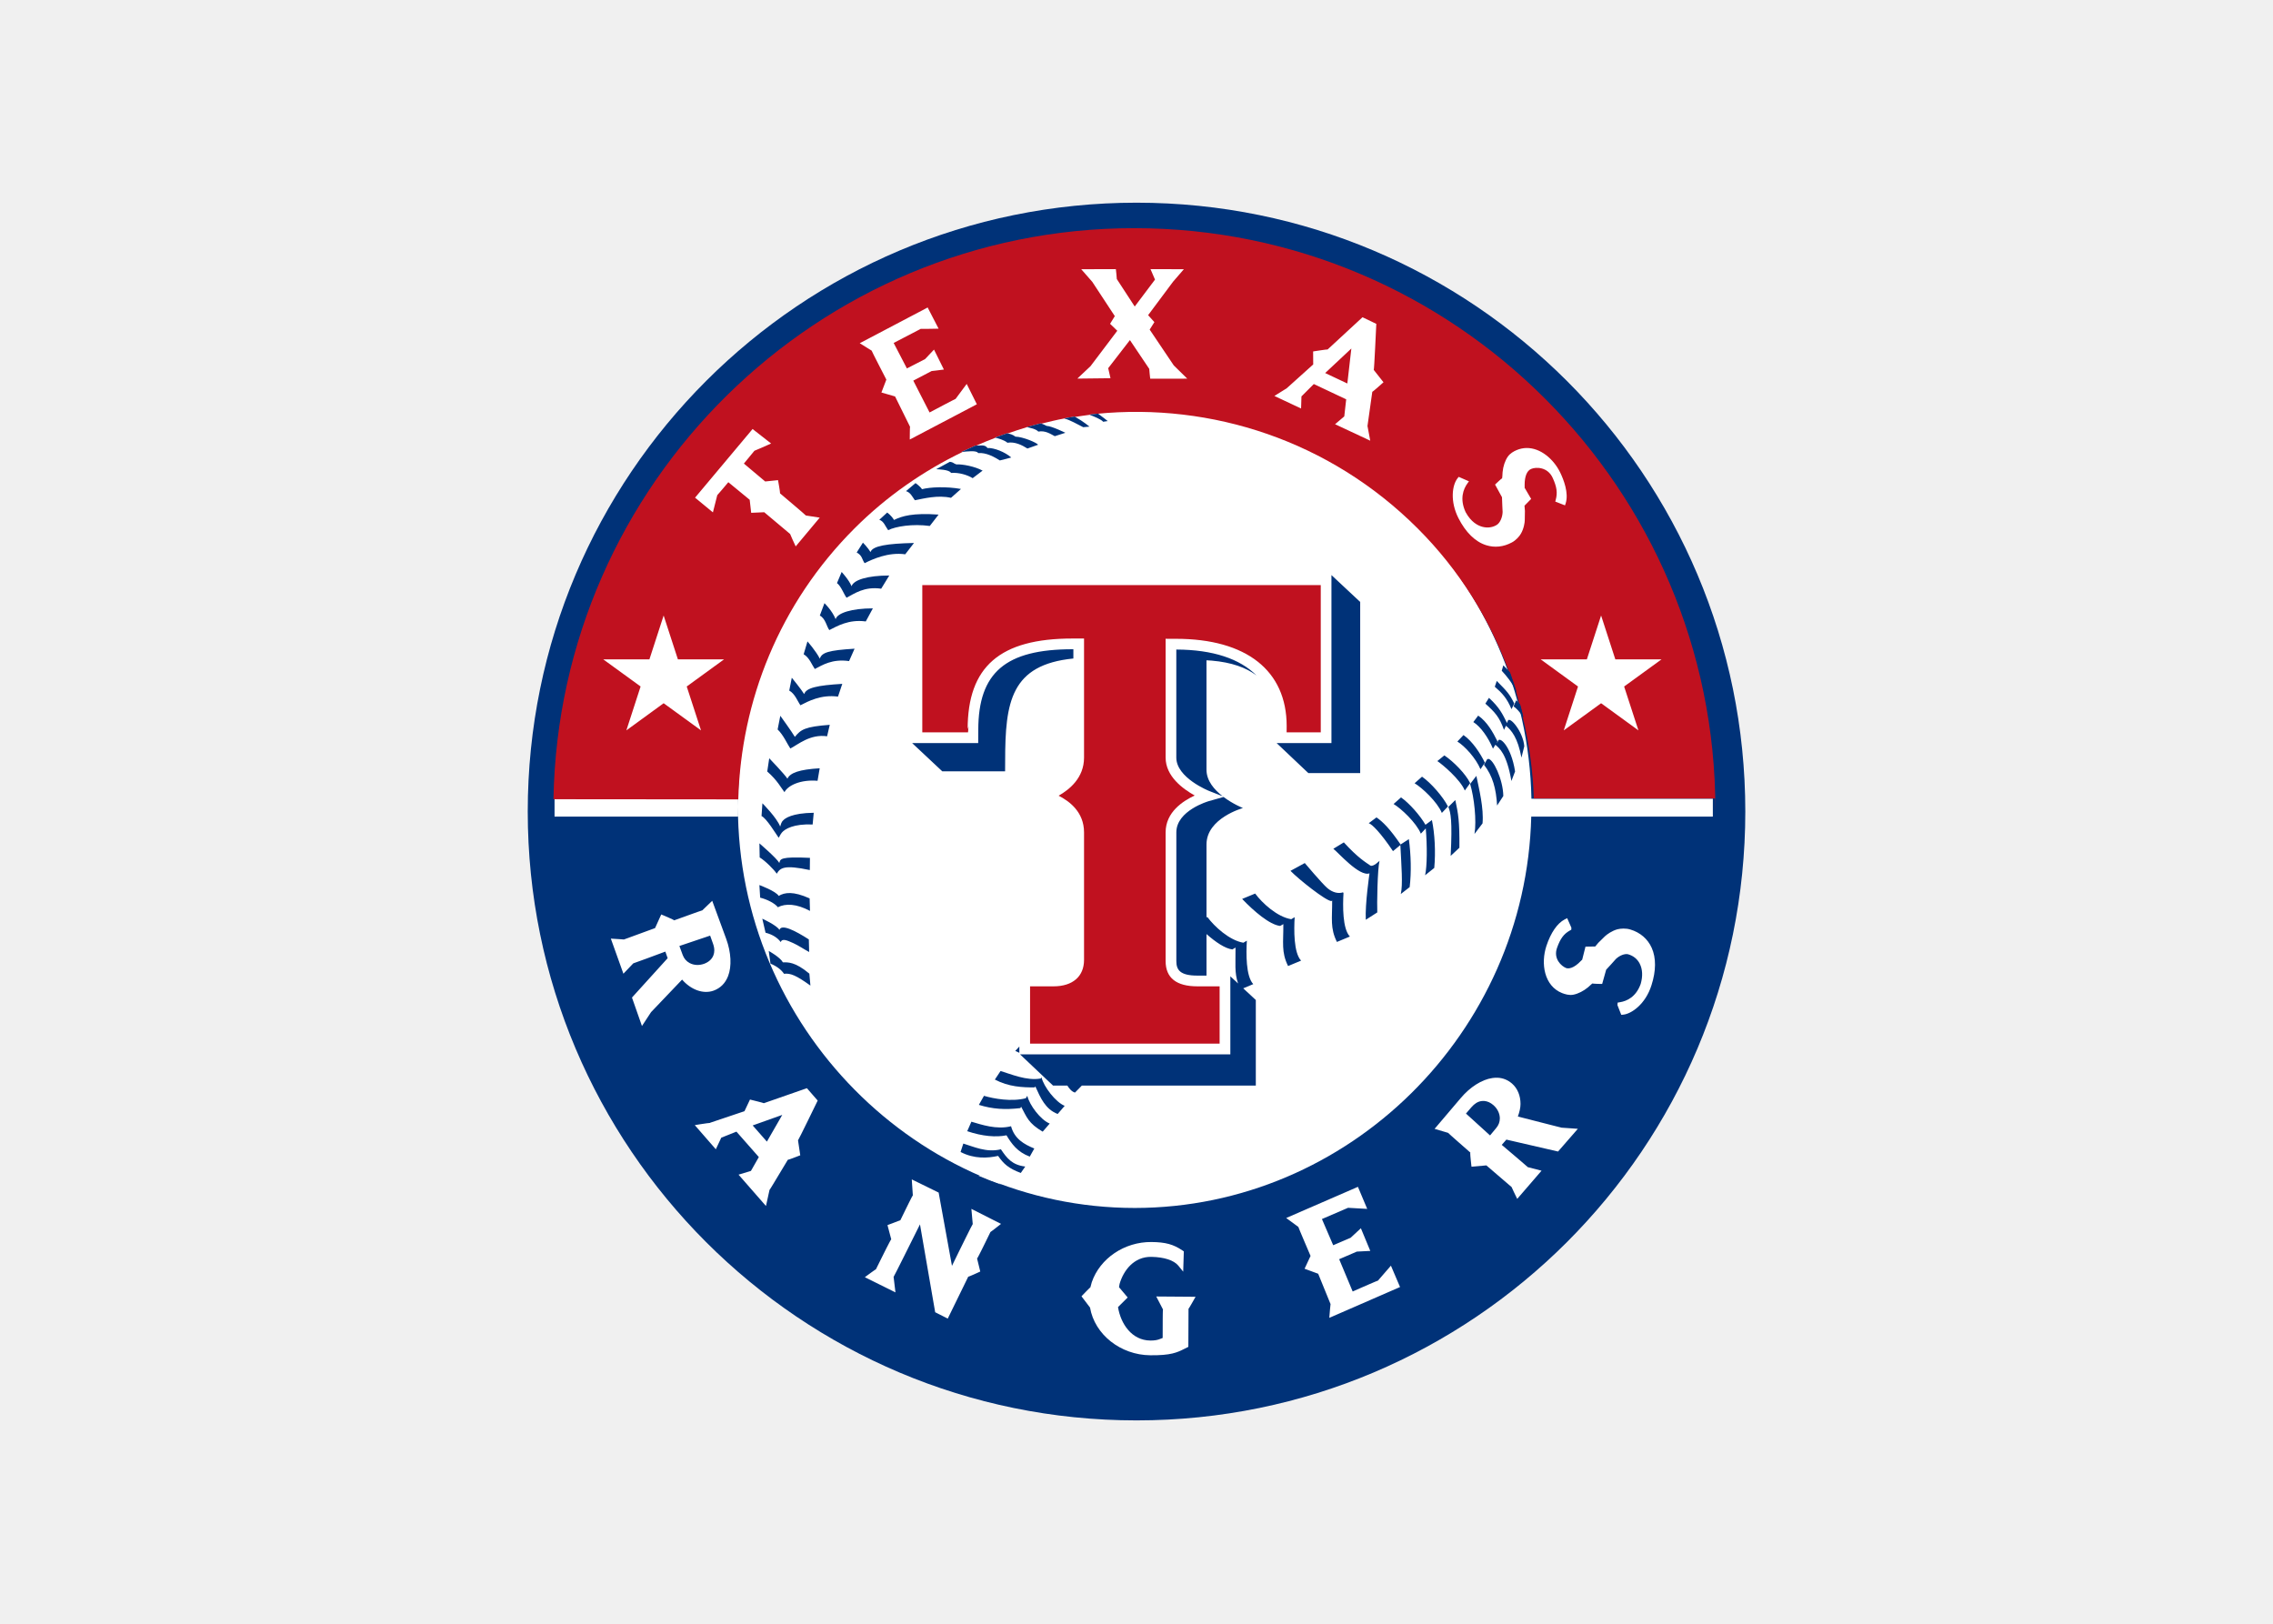
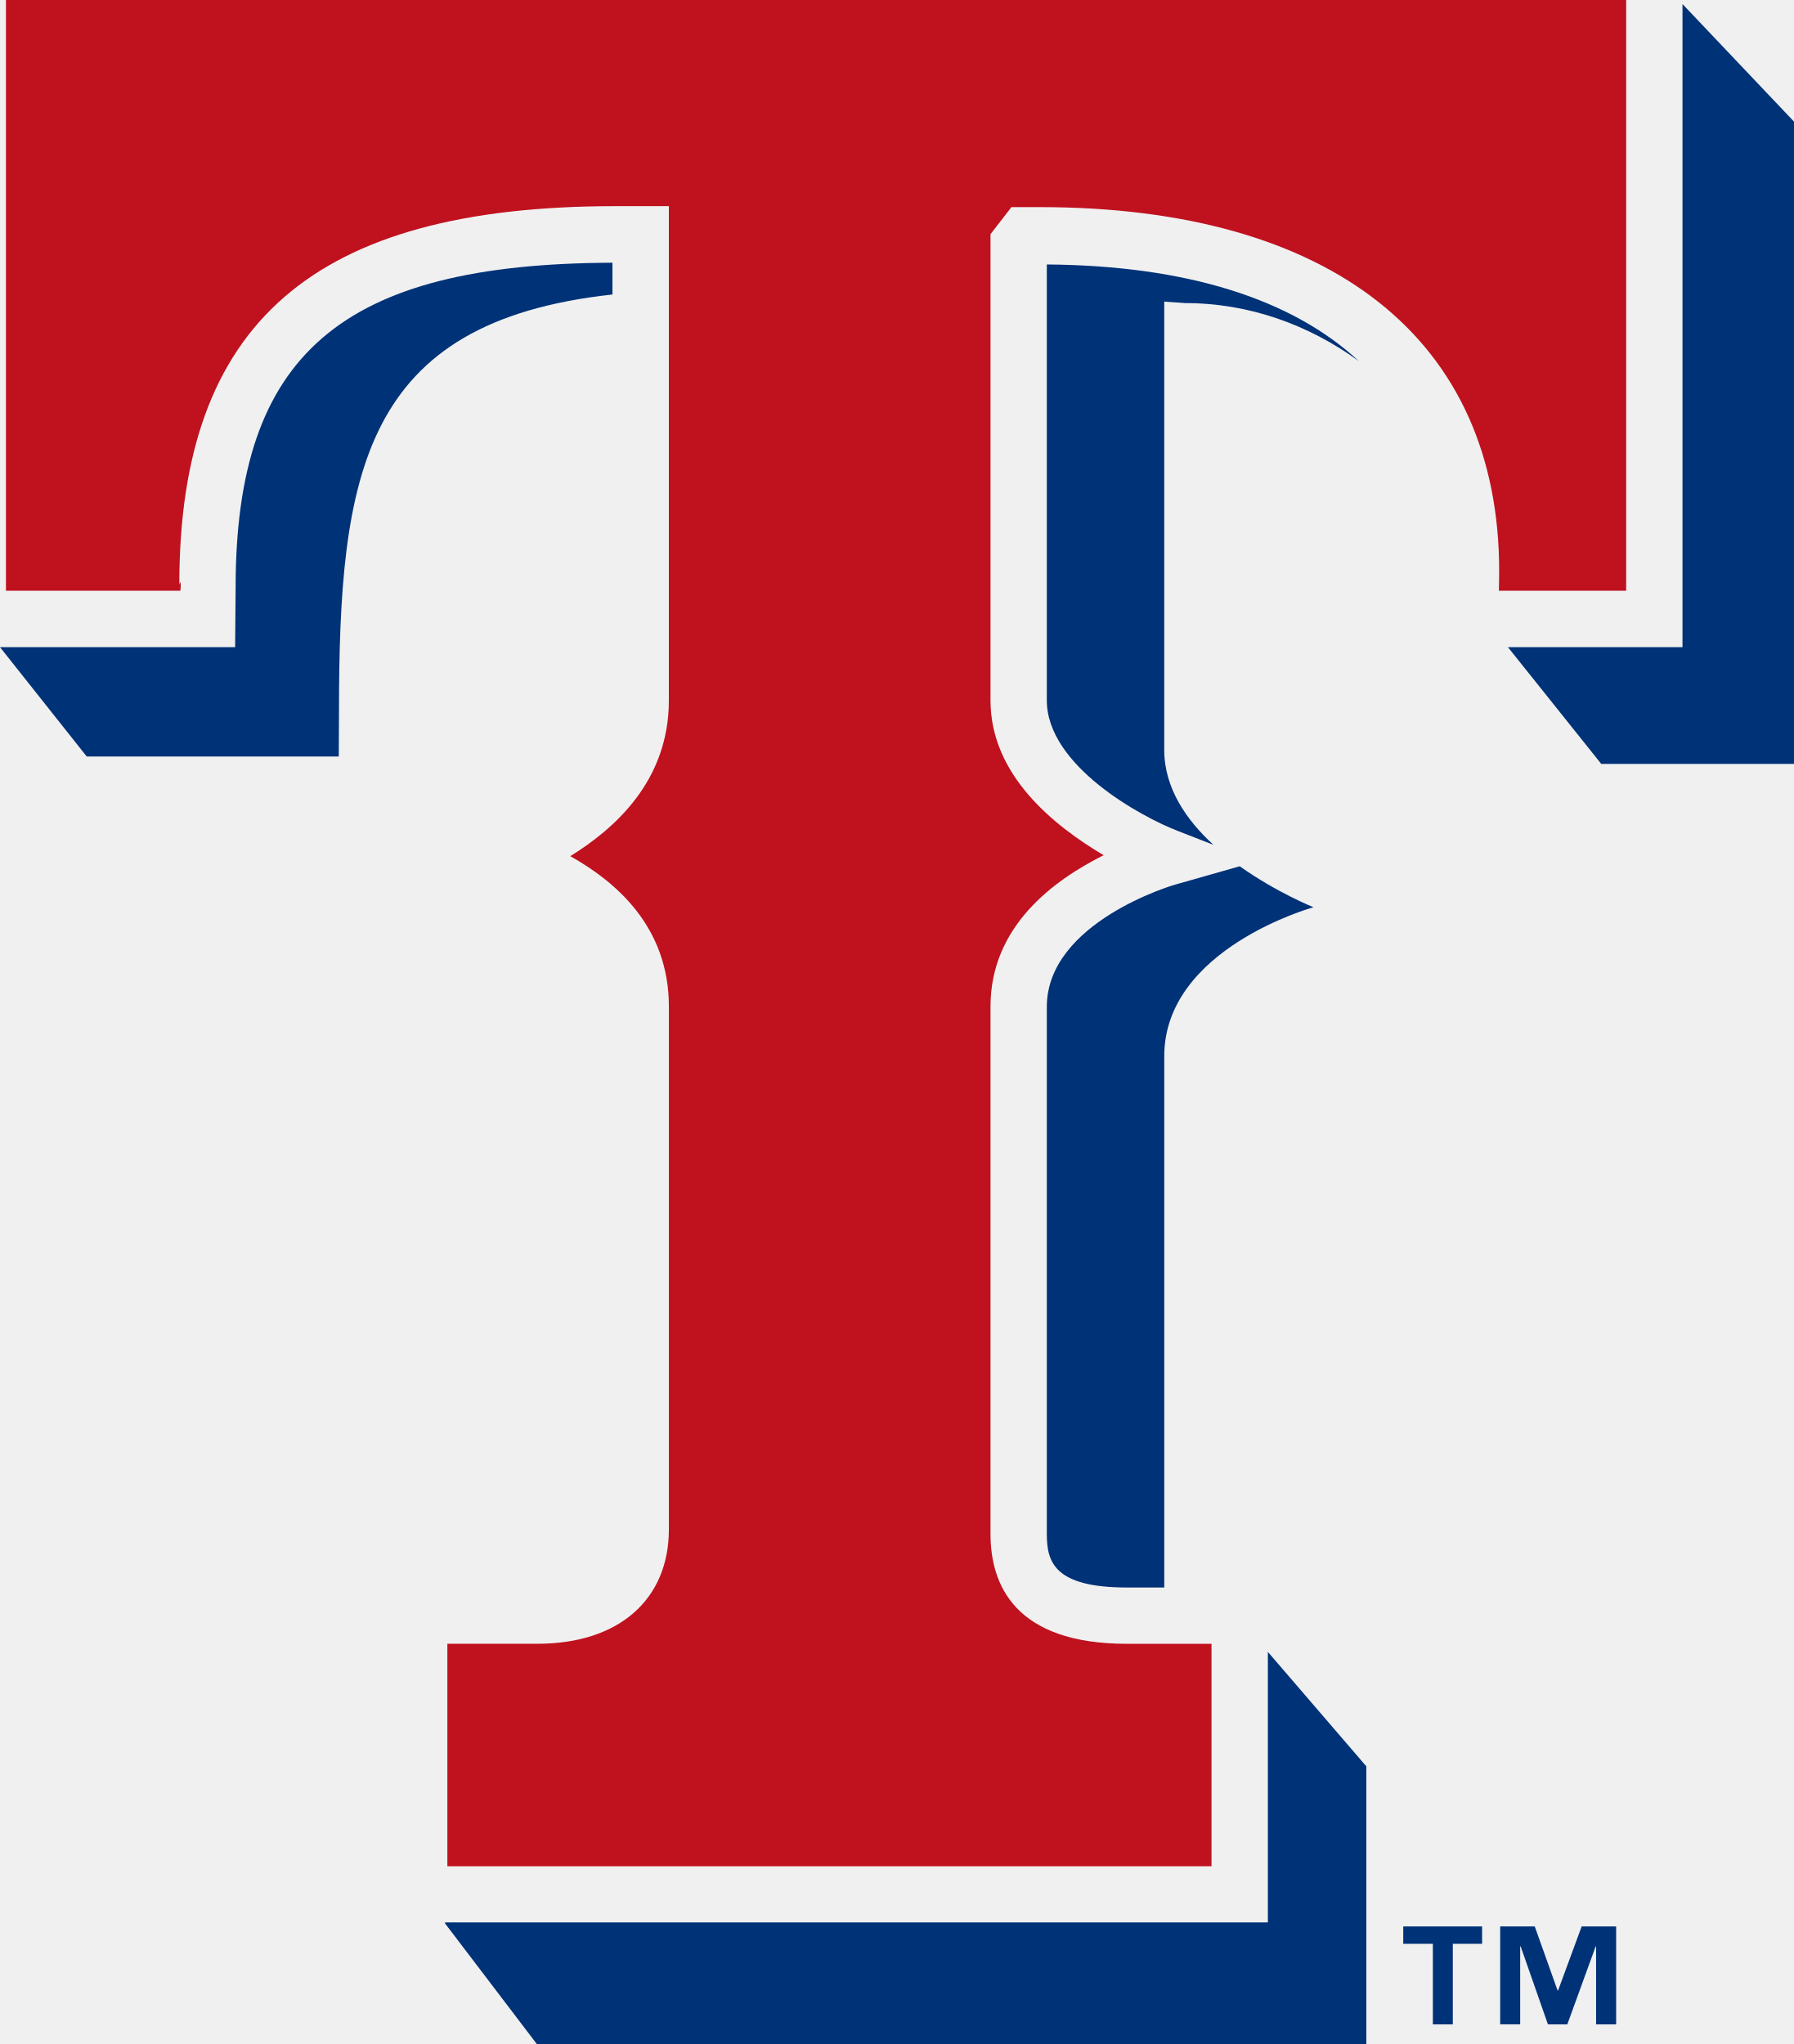
- <svg xmlns="http://www.w3.org/2000/svg" clip-rule="evenodd" fill-rule="evenodd" viewBox="0 0 560 400">
-   <g transform="matrix(1.515 0 0 1.515 337.32 -605.5)">
-     <ellipse cx="-37.831" cy="531.63" fill="#003278" rx="99" ry="99.001" />
-     <path d="m-38.11 465.542c-35.408.001-64.543 29.466-64.543 65.273-.001 35.808 29.135 65.274 64.543 65.275 34.778-.03 63.6-28.481 64.47-63.64h29.53v-2.908h-29.5c-.681-35.308-29.579-63.982-64.5-64zm-64.543 65.273v-1.273h-29.819v2.908h29.819z" fill="#fff" />
-     <path d="m-38.192 436.77c-51.556 0-93.566 41.507-94.457 92.852v.004l30.056.026c.428-15.985 6.687-31.845 18.889-44.05 5.272-5.273 11.249-9.378 17.601-12.449l-.212.014 2.286-1.039h.126c1.037-.452 2.081-.884 3.139-1.279l-.089-.021c.663-.248 1.319-.485 1.984-.707l.101.026c1.029-.347 2.053-.714 3.099-1.013l-.045-.004c.772-.22 1.534-.427 2.307-.618l.123.04c1.228-.301 2.458-.607 3.698-.833l-.03-.01c.571-.105 1.137-.219 1.712-.307l.101.058c.784-.115 1.57-.247 2.359-.339l-.076-.029c.399-.044.811-.097 1.211-.133 18.642-1.844 37.931 4.365 52.208 18.646 6.792 6.788 11.675 14.739 14.803 23.189l.196.232c.385 1.068.756 2.143 1.089 3.237l-.131-.263c.212.685.358 1.384.546 2.072l.147.168c.19.683.365 1.374.526 2.062l-.131-.176c1.058 4.4 1.702 8.879 1.835 13.379h29.472c.013.586.037 1.172.045 1.761l.006.006c0-52.106-42.388-94.501-94.493-94.501zm-34.478 58.042v23.941h7.438l.085-.976-.146.481c0-10.212 5.258-14.762 17.053-14.762h1.874v19.362c0 3.319-2.404 5.207-4.13 6.196 1.742.895 4.13 2.647 4.13 5.962v20.736c0 2.689-1.848 4.3-4.961 4.3h-3.817v9.32h30.827v-9.32h-3.613c-3.434 0-5.169-1.382-5.169-4.108v-20.928c0-3.285 2.79-5.088 4.731-5.994-1.916-1.072-4.731-3.107-4.731-6.164v-19.321l.914.006h.784c11.432 0 17.987 5.167 17.987 14.186l-.008 1.025h5.551v-23.941h-64.799z" fill="#c0111f" />
-     <path d="m-41.194 443.43-5.628.016 1.795 2.052c0 .002 3.128 4.762 3.665 5.576l-.768 1.247 1.17 1.131c-.306.411-4.354 5.761-4.354 5.761-.008 0-1.553 1.46-1.553 1.46l-.586.558 5.388-.061-.372-1.631c.161-.206 3.083-3.988 3.532-4.569.422.622 3.139 4.672 3.149 4.688l-.002.028c0 .202.122 1.282.122 1.282l.034.279 6.023-.006-2.196-2.157c0-.008-3.359-4.987-3.918-5.822l.766-1.213-1.017-1.135c.283-.387 4.064-5.45 4.064-5.45l1.749-2.018-5.426-.016.188.439.543 1.265c-.191.257-2.851 3.784-3.297 4.377l-2.923-4.48.004-.03c0-.206-.118-1.288-.118-1.288zm-30.604 6.235-.281.153-10.765 5.661 1.939 1.203c0 .087 2.072 4.091 2.391 4.715l-.804 2.096 2.222.641c.121.24 2.426 4.915 2.436 4.933-.031.002-.043 1.545-.043 1.545l-.002.527 10.907-5.731-1.65-3.31s-1.813 2.432-1.813 2.44c-.018-.026-3.494 1.814-4.225 2.2-.253-.493-2.404-4.699-2.647-5.175l2.984-1.561c0 .018 1.555-.188 1.555-.188l.437-.057-1.608-3.24-1.455 1.544c-.008-.012-2.288 1.177-2.952 1.518l-2.153-4.144c.493-.26 4.409-2.293 4.415-2.297.004.031 2.386-.016 2.386-.016l.505-.01zm70.716 1.589-.158.147s-5.499 5.081-5.517 5.095c-.008-.042-2.086.277-2.086.277l-.269.042s.01 1.871.014 2.115c-.202.18-4.338 3.9-4.338 3.9.042-.034-1.486.918-1.486.918l-.488.307 4.339 2.038s.05-1.751.061-1.967l2.009-2.01c.36.168 4.897 2.311 5.267 2.485-.043.365-.289 2.555-.312 2.773l-1.5 1.274 5.722 2.679-.449-2.39c.014 0 .772-5.481.784-5.565.049.044 1.599-1.349 1.599-1.349l.221-.194s-1.575-2.005-1.583-2.01c.072-.006.404-7.276.404-7.276l.014-.21-2.248-1.079zm-1.813 5.084c-.142 1.22-.579 5.021-.653 5.689l-3.605-1.7c.519-.486 3.365-3.149 4.258-3.989zm-97.376 13.088-.19.235-9.161 10.929 2.903 2.394s.704-2.792.708-2.8c.016.014 1.345-1.566 1.799-2.105.41.341 3.302 2.719 3.474 2.857l.242 2.12 2.123-.095 4.211 3.538c0 .065.694 1.561.694 1.561l.21.457 3.91-4.678-2.258-.348c0-.061-4.141-3.546-4.204-3.605l.007-.036c0-.275-.277-1.818-.277-1.818l-.051-.289s-1.862.198-2.086.217c-.186-.154-3.064-2.572-3.466-2.912.313-.389 1.711-2.072 1.715-2.082.014.022 2.234-.968 2.234-.968l.477-.215zm125.84 3.091c-.529.01-1.067.119-1.602.348-.442.186-1.051.522-1.425 1.064-.452.664-.752 1.555-.843 2.51l-.04.668-.039.341c-.052-.03-.966.845-.966.845l-.18.17s1.13 2.05 1.13 2.062v.065c0 .39.099 2.329.099 2.329-.024.876-.423 1.765-.932 2.088-.654.422-1.495.542-2.313.334-.775-.192-1.885-.768-2.771-2.394-.996-2.15-.38-3.741.307-4.692l.234-.32-1.666-.727-.153.186c-.953 1.169-1.248 3.844.101 6.509 1.187 2.341 2.754 3.871 4.531 4.422 1.375.432 2.815.278 4.17-.455.648-.339 1.216-.977 1.464-1.419.495-.838.627-1.848.629-2.165l.026-1.539-.069-.847 1.082-1.104-1.066-1.823.011-.114-.004-.355c0-1.369.367-2.285 1.047-2.578.822-.363 2.696-.317 3.504 1.425.684 1.484.82 2.458.503 3.603l-.073.273 1.581.618.109-.319c.535-1.684-.332-3.875-.893-5.034-1.067-2.174-3.201-4.016-5.493-3.975zm-140.3 27.236-2.315 7.135h-7.501l6.069 4.407-2.316 7.137 6.063-4.414 6.077 4.414-2.323-7.137 6.065-4.407h-7.5zm152.45 0-2.317 7.133h-7.507l6.069 4.413-2.317 7.133 6.072-4.412 6.069 4.412-2.323-7.133 6.077-4.413h-7.509zm-144.55 46.389-.35.336-1.264 1.217c-.022-.014-1.526.53-1.526.53l-3.049 1.095c0-.072-1.821-.839-1.821-.839l-.283-.115-1.003 2.216c-.226.085-5.054 1.85-5.064 1.852-.008-.018-1.65-.111-1.65-.111l-.477-.031 2.044 5.708 1.605-1.685c.022.021 4.089-1.494 5.214-1.912l.376 1.071-5.802 6.403 1.623 4.626s1.439-2.2 1.48-2.255c.095-.103 4.709-4.935 5.048-5.292 1.431 1.649 3.433 2.401 5.127 1.795 1.127-.42 1.903-1.211 2.353-2.368.614-1.595.496-3.856-.309-6.054l-2.273-6.187zm139.03 2.821-.415.214c-1.191.624-2.239 2.144-2.951 4.276-.955 2.871-.387 6.541 2.553 7.7.46.176 1.151.392 1.817.259.812-.161 1.661-.601 2.402-1.211l.49-.447.214-.17c.016.055 1.34.077 1.34.077l.243.002s.651-2.309.651-2.317c.026.008 1.583-1.746 1.583-1.746.595-.564 1.434-.894 1.971-.766.902.258 1.529.801 1.9 1.524.467.91.521 2.053.158 3.309-.761 2.116-2.244 2.784-3.356 2.964l-.39.065-.037.398.627 1.593.328-.03c1.314-.131 3.61-1.694 4.583-4.777.753-2.344.767-4.452.044-6.077-.648-1.456-1.882-2.52-3.483-2.993-.707-.218-1.559-.171-2.095-.036h-.004c-.894.246-1.688.823-2.017 1.128-.012.006-1.09 1.07-1.09 1.07l-.503.602-1.583.022-.534 2.121-.194.184c-1.222 1.29-2.034 1.296-2.406 1.183-.789-.307-2.134-1.521-1.486-3.31.529-1.484 1.091-2.243 2.066-2.79l.247-.137.014-.336zm-139.37 2.842c.145.384.456 1.272.456 1.272.15.404.221.783.221 1.13 0 .287-.049.552-.144.798-.236.624-.761 1.101-1.512 1.381-.82.293-1.689.244-2.363-.127-.519-.275-.902-.721-1.116-1.296l-.542-1.472zm128.08 23.11c-.287-.014-.586.002-.892.049-1.69.246-3.603 1.457-5.111 3.242l-4.265 5.02s2.191.651 2.201.651v.002c0 .047 3.573 3.164 3.611 3.198l-.016.108c0 .412.17 1.892.17 1.892l.036.303s2.186-.188 2.418-.212c.2.167 4.106 3.524 4.106 3.524 0 .056.703 1.496.703 1.496l.209.424 3.956-4.583-2.23-.574c0-.026-3.323-2.85-4.243-3.623l.752-.859c.349.083 8.404 1.939 8.404 1.939l3.22-3.694-2.666-.186c-.049-.01-6.565-1.678-7.088-1.811.246-.691.43-1.388.43-2.044 0-1.331-.476-2.53-1.387-3.32-.686-.587-1.458-.9-2.318-.942zm-112.34 1.7-.292.099s-6.689 2.335-6.714 2.341c-.002-.042-1.999-.531-1.999-.531l-.255-.063s-.794 1.689-.895 1.894l-5.6 1.883.04.018c-.252.012-.715.079-1.722.232l-.799.132 3.421 3.926s.798-1.689.887-1.884l2.467-.983c.25.285 3.394 3.852 3.639 4.134-.174.299-1.191 2.083-1.282 2.251l-2.014.61 4.458 5.097.576-2.614c.008.046 1.155-1.872 1.155-1.872l1.825-3.031c.021.055 1.781-.637 1.781-.637l.239-.089s-.36-2.428-.364-2.436c.055.008 3.107-6.279 3.107-6.279l.091-.188zm110.18 2.081c.497.044.985.266 1.441.659.664.571 1.045 1.355 1.061 2.126v.047c0 .569-.202 1.108-.588 1.559l-1.003 1.209c-.414-.378-3.532-3.207-3.916-3.556l.878-1.023c.501-.586 1.054-.931 1.627-1.007.167-.025.334-.029.5-.014zm-114.19 2.262c-.586 1.015-2.18 3.787-2.499 4.344-.416-.47-1.877-2.133-2.311-2.632.646-.226 3.703-1.316 4.81-1.712zm33.62 9.742c-.612.128-1.168.168-1.749.134 1.221.529 2.46.993 3.703 1.443-.652-.377-1.252-.809-1.955-1.577zm-12.557.746.034.54.137 2.046c-.028-.04-1.194 2.343-1.194 2.343l-.833 1.705c-.218.08-2.097.798-2.097.798s.605 2.291.613 2.311c-.073-.012-1.595 3.067-1.595 3.067l-.896 1.805c-.022-.026-1.389.979-1.389.979l-.416.307 4.981 2.471s-.297-2.515-.303-2.521c.042 0 3.159-6.273 4.29-8.54l2.472 14.289 2.046 1.033s3.322-6.789 3.334-6.823c.032.06 1.716-.722 1.716-.722l.237-.111-.52-2.115c.073 0 1.333-2.588 1.333-2.588l.837-1.714c.034.006 1.336-1.021 1.336-1.021l.388-.307-4.818-2.44.219 2.472c-.037-.026-2.287 4.557-2.287 4.557s-.649 1.335-1.091 2.236c-.293-1.617-2.166-11.916-2.166-11.916zm72.552 1.207-.425.186-11.241 4.883 1.975 1.447c0 .083 1.826 4.341 1.986 4.719-.099.222-.971 2.084-.971 2.084l2.214.815 2.011 4.937c-.026.004-.161 1.71-.161 1.71l-.043.524 11.503-5.012-1.482-3.475-2.106 2.43c-.012-.029-2.673 1.136-2.673 1.136l-1.441.635c-.126-.303-1.986-4.74-2.196-5.251.468-.203 2.867-1.235 2.873-1.237.004.011 1.743-.089 1.743-.089l.444-.02-1.53-3.687-1.672 1.55c-.004-.012-2.78 1.189-2.78 1.189l-.05.02c-.208-.48-1.628-3.773-1.832-4.255.436-.186 4.108-1.763 4.246-1.828.169.014 3.117.176 3.117.176l-1.51-3.59.001.003zm-33.572 8.974c-4.384-.042-8.376 2.648-9.711 6.539l-.224.824c-.012-.032-1.266 1.27-1.266 1.27l-.181.196 1.388 1.826c.75 4.389 4.976 7.717 9.791 7.759 3.384.034 4.371-.456 5.526-1.031l.671-.336.028-6.188c.045 0 .884-1.492.884-1.492l.262-.463-6.394-.047 1.096 2.109c-.035 0-.043 1.569-.043 1.569l-.008 3.065c-.351.103-.76.432-1.999.42-3.045-.022-4.837-2.753-5.263-5.442.026-.02 1.369-1.357 1.369-1.357l.202-.204-1.409-1.672.093-.533c.622-2.153 2.318-4.466 5.2-4.398 2.073.045 3.619.552 4.352 1.426l.255.317.538.661.101-3.297-.21-.14c-1.486-1.009-2.767-1.358-5.048-1.38z" fill="#fff" />
-     <path d="m-44.091 466.93-.218.026c-.4.037-.812.089-1.211.134l.076.028c.499.192 1.97.777 2.18 1.132l.75-.113s-.921-.745-1.577-1.207zm-3.813.471c-.577.089-1.141.2-1.71.305l.03.011c1.05.282 2.027.898 3.085 1.415l1.021-.091s-.952-.814-2.325-1.583zm-5.503 1.108c-.775.192-1.535.401-2.307.619l.045.004c.509.084 1.496.291 1.868.715 1.151-.206 1.948.373 2.679.748l1.722-.552s-2.235-1.101-3.055-1.12c-.349-.167-.57-.301-.829-.374zm-5.463 1.609c-.664.224-1.321.459-1.983.708l.089.02c.319.075 1.392.342 1.941.815 1.203-.204 2.389.391 3.251.94l1.738-.613c-.191-.319-2.435-1.294-3.691-1.318-.418-.329-.854-.441-1.243-.526zm-4.049 1.979c-.333-.017-.689.041-.984.029h-.126l-2.286 1.039.212-.016c.636-.067 2.305-.287 2.517.196 1.294-.128 2.688.661 3.53 1.196l1.848-.477c-.998-.898-2.818-1.605-3.864-1.548-.204-.309-.514-.402-.847-.419zm-5.266 2.663-2.224 1.205c.284.018 2.163.055 2.41.606 1.284-.109 2.702.339 3.521.851l1.616-1.229c-1.268-.682-3.251-1.063-4.282-1.013-.521-.179-.446-.345-1.041-.42zm-5.588 3.463-1.543 1.306c.735.23.983.848 1.434 1.482 1.506-.283 3.72-.879 5.881-.394l1.623-1.44c-2.439-.43-5.025-.309-6.34.037-.315-.489-1.055-.991-1.055-.991zm-4.606 4.789-1.281 1.179c.741.226.975 1.066 1.437 1.684 1.246-.618 3.996-1.059 6.771-.681l1.433-1.848c-4.208-.299-5.941.233-7.25.871-.45-.761-1.11-1.205-1.11-1.205zm-3.944 4.893-1.013 1.599c.927.509.84 1.111 1.286 1.741 1.258-.63 3.818-1.829 6.605-1.444l1.425-1.841c-4.359.094-6.759.474-7.076 1.485-.438-.763-1.227-1.54-1.227-1.54zm-3.459 4.769-.76 1.809c.674.507 1.088 1.75 1.554 2.382 1.248-.646 2.861-1.874 5.635-1.47l1.314-2.145c-3.535 0-5.813.721-6.132 1.741-.44-1.056-1.611-2.317-1.611-2.317zm79.65.505v27.313h-8.92l5.162 4.885h8.432v-27.828l-4.674-4.369zm-82.448 4.567-.752 2.014c.937.509 1.088 1.75 1.542 2.363 1.248-.622 3.127-1.778 5.93-1.405l1.152-2.125c-3.4 0-5.754.734-6.057 1.751-.559-1.397-1.815-2.598-1.815-2.598zm-2.762 6.221-.62 2.087c.926.522 1.361 1.761 1.811 2.399 1.254-.638 2.79-1.673 5.576-1.29l.893-2.013c-4.236.26-5.337.618-5.65 1.623-.634-1.25-2.01-2.806-2.01-2.806zm43.102 1.272c-10.877 0-15.316 3.77-15.326 13.123l-.012 2.131h-10.747l4.901 4.593h10.22l.01-1.717c0-9.576.935-15.613 11.093-16.624v-1.506zm16.879.05v17.568c0 3.297 5.301 5.412 5.36 5.435l2.181.853c-1.361-1.058-2.634-2.505-2.634-4.327v-17.781l.841.051c3.263.28 5.612 1.144 7.284 2.406-2.707-2.706-7.075-4.187-13.032-4.205zm53.18 2.566-.258.881c.829.903 1.63 1.864 2.294 3.263l.132.263c-.334-1.094-.705-2.171-1.088-3.239l-.2-.23c-.226-.265-.494-.557-.88-.938zm-115.71 2.015-.416 2.089c.941.517 1.359 1.755 1.821 2.391 1.242-.636 3.328-1.778 6.108-1.407l.697-2.076c-4.086.246-5.875.646-6.198 1.668-.452-.759-2.012-2.665-2.012-2.665zm114.64.524-.317.942c1.179 1.014 1.972 1.854 2.717 3.647l.445-.922c-.759-1.546-1.157-1.959-2.845-3.667zm-1.267 2.751-.583.939c1.589 1.417 2.29 2.2 3.029 4.271l.372-.79-.045.121c.893.739 1.904 1.919 2.511 5.176l.461-1.848c-.179-2.346-2.361-4.95-2.674-4.143l-.134.368c-.749-1.506-1.241-2.543-2.937-4.094zm4.437.383-.438.994c.482.345.965.856 1.461 1.603l.132.172c-.16-.686-.336-1.377-.526-2.06l-.147-.168zm-6.188 2.5-.791 1.052c1.196.739 2.438 2.525 3.197 4.33l.388-.639c.658.57 1.837 1.431 2.608 5.891l.596-1.552c-.656-4.242-2.634-5.84-2.794-4.891l-.277.342.213-.342c-.761-1.526-1.684-3.183-3.14-4.19zm-113.49.029-.437 2.228c.925.858 1.616 2.451 2.068 3.095 1.252-.638 3.212-2.383 5.977-1.988l.434-1.864c-4.044.307-4.689.756-5.675 1.961-.442-.767-2.367-3.432-2.367-3.432zm111.1 3.135-.995 1.054c1.196.732 3.003 2.697 3.759 4.506l.713-1.072c-.753-1.534-2.017-3.476-3.477-4.488zm-3.111 3.308-1.141.924c.832.549 3.717 2.978 4.466 4.789l.872-1.203c-.756-1.536-2.681-3.485-4.197-4.51zm-109.791.465-.323 2.157c1.644 1.413 2.324 2.768 2.802 3.358.539-1.076 2.583-2.084 5.38-1.852l.347-2.032c-3.317.194-4.81.739-5.248 1.692-.484-.759-2.958-3.323-2.958-3.323zm116.89.107-.147.073-.508.879c1.424 1.823 1.97 3.875 2.133 6.625l1.009-1.546c-.03-2.69-1.693-6.147-2.487-6.031zm-1.896 2.758-1.011 1.316c.661 2.204 1.069 5.956.708 8.129l1.308-1.721c.22-2.463-.551-5.53-1.005-7.724zm-8.837.131-1.205 1.069c1.204.717 3.687 3.019 4.43 4.824l.991-1.049c-.758-1.529-2.752-3.839-4.216-4.844zm-32.274 3.301-2.405.678c-.053.014-5.273 1.526-5.273 5.072v20.93c0 1.419.58 2.365 3.429 2.365h1.474l.002-.416v-6.336c1.478 1.298 3.03 2.361 4.207 2.495l.513-.303c.021 2.55-.195 4.059.413 5.84l-1.256-1.168v12.692h-34.203l5.374 5.082h2.327c.347.561.747.997 1.237 1.134l1.112-1.134h28.295v-13.917l-2.046-1.9 1.632-.684c-1.218-1.276-1.167-5.032-1.041-7.065l-.567.333c-2.267-.375-4.722-2.64-5.856-4.179l-.142.059v-11.863c0-4.276 5.926-5.917 5.926-5.917s-1.612-.639-3.152-1.798zm28.859.071-1.209 1.07c1.208.72 3.687 3.024 4.434 4.825l.8-.855c.241 2.875.224 6.105-.105 7.614l1.486-1.187c.243-2.592.083-5.591-.382-7.783l-1.047.766c-.866-1.506-2.634-3.521-3.977-4.45zm8.829.427-1.126 1.118c.374.965.663 2.14.37 7.963l1.421-1.324c.041-4.367-.195-5.561-.665-7.757zm-112.68.527-.143 2.074c.819.37 2.333 2.906 2.787 3.528.107-.115.241-.496.52-.837.497-.597 1.929-1.449 5.006-1.32l.176-1.902c-3.55.042-4.685.908-4.986 1.257-.283.249-.392.72-.469.985-.547-1.448-2.891-3.785-2.891-3.785zm99.853 2.303-1.251.936c.527.147 1.939 1.559 3.944 4.541l1.199-.989c.165 3.311.428 6.449.069 7.963l1.443-1.124c.291-2.418.216-5.231-.131-7.801l-1.343.869c-1.75-2.57-2.918-3.72-3.931-4.41zm-5.301 4.055-1.706 1.04c.771.579 4.254 4.602 5.881 3.994 0 0-.736 4.975-.604 7.549l1.868-1.196c-.061-1.353.028-7.062.366-8.392.068-.073-1.05 1.081-1.511.758-.733-.511-1.986-1.221-4.294-3.753zm-95.039.158.045 2.289c.918.551 2.352 1.998 2.773 2.646.576-.969 1.229-1.471 5.378-.594l.022-1.982c-4.894-.238-4.823.205-4.979.831-.42-.777-3.239-3.19-3.239-3.19zm88.687 3.202-2.323 1.268c1.345 1.389 5.751 4.888 6.654 4.917l.123-.095c.016 2.948-.354 4.479.774 6.738l2.107-.879c-1.214-1.262-1.158-5.031-1.039-7.062l-.073-.128c-.751.263-1.705.036-2.557-.691-.848-.725-3.666-4.068-3.666-4.068zm-88.689 3.579.124 2.05c1.086.256 2.416.927 2.879 1.555 1.245-.638 3.017-.581 5.224.598l-.059-2.034c-2.673-1.199-4.051-.986-5.032-.404-.45-.782-3.136-1.765-3.136-1.765zm80.62 1.381-2.116.875c1.918 2.001 4.46 4.195 6.182 4.391l.517-.297c.027 3.006-.362 4.529.771 6.817l2.116-.881c-1.219-1.266-1.166-5.037-1.045-7.062l-.558.329c-2.277-.365-4.726-2.628-5.867-4.172zm-80.149 4.085.528 2.279c1.215.313 2.008.888 2.464 1.524.241-.638 1.017-.286 2.032.164.895.414 1.562.888 2.596 1.454l-.053-2.05c-2.257-1.45-4.462-2.554-4.781-1.547-.44-.761-2.786-1.824-2.786-1.824zm1.047 5.247.284 2.064c.983.404 1.739.963 2.201 1.651 1.064-.133 2.007.28 4.292 1.917l-.17-1.939c-2.334-1.954-3.472-1.842-4.304-1.842-.454-.831-2.303-1.851-2.303-1.851zm40.755 15.543-.665.715.665.304zm-3.056 3.98-.926 1.391c2.263 1.189 4.474 1.278 6.463 1.278l.117-.168c.828 1.829 1.628 3.727 3.635 4.484l1.139-1.32c-1.474-.594-3.409-3.117-3.769-4.634l-.125.184c-2.256.428-4.925-.74-6.534-1.215zm-2.697 4.036-.831 1.469c2.261.699 4.228.813 6.746.53l.13-.23c.91 1.675 1.145 2.672 3.503 4.057l1.142-1.318c-1.484-.598-3.285-2.99-3.643-4.508l-.246.392c-2.34.602-5.184.08-6.801-.392zm-2.046 4.207-.677 1.542c2.451.84 4.726 1.015 6.384.669.844 1.394 1.762 2.71 3.785 3.466l.74-1.318c-1.672-.689-3.234-1.574-3.781-3.621-2.354.595-4.828-.266-6.451-.738zm-1.312 3.554-.447 1.371c2.267 1.173 4.45.994 6.103.638.911 1.295 1.677 2.021 3.69 2.772l.722-1.043c-2.146-.261-2.988-1.359-3.957-2.808-2.338.595-4.502-.454-6.111-.93z" fill="#003278" />
-   </g>
+ <svg xmlns="http://www.w3.org/2000/svg" viewBox="0 0 130.088 148.232">
+   <path fill="#003278" d="M17.085 42.598l-.035 4.335H0l6.29 7.93h18.275l.015-3.125c0-17.383 1.65-28.398 19.83-30.38v-2.305c-19.625.068-27.316 6.6-27.325 23.545m58.823 30.419v38.213c0 1.973.454 3.897 5.81 3.897h2.706V76.592c0-7.813 10.82-10.8 10.82-10.8s-2.652-1.056-5.347-2.97l-4.673 1.328c-.097.02-9.316 2.715-9.316 8.867M122.002.293v46.64h-12.657l6.768 8.467h13.975V8.818M75.908 50.79c0 4.737 6.86 8.458 9.507 9.474l2.578 1.005c-1.968-1.797-3.57-4.122-3.57-6.885v-32.51l1.534.107c4.6 0 8.95 1.563 12.578 4.21-4.854-4.512-12.485-6.934-22.627-7.012v31.61zm-43.633 88.624v.078l6.65 8.74h60.152v-20.136l-7.14-8.3v19.618" />
+   <path fill="#c0111f" d="M.43 42.842h12.65c0-.127.025-.215.025-.313 0-.313-.024-.43-.102-.138 0-18.994 9.75-27.44 31.6-27.44h3.898v35.84c0 5.868-3.964 9.325-7.148 11.298 3.208 1.806 7.15 5.04 7.15 10.918v37.89c0 5.127-3.65 8.31-9.533 8.31h-6.53v16.134h55.41V119.21h-6.13c-8.178 0-9.897-4.327-9.897-7.98V73.008c0-5.86 4.605-9.18 8.204-10.987-3.555-2.118-8.203-5.77-8.203-11.23V16.983l1.52-1.963h2.045c21.172 0 33.32 9.62 33.32 26.396 0 0-.004.752-.02 1.426h9.23V0H.43v42.842z" />
+   <path fill="#003278" d="M101.753 140.967h2.148v5.84h1.446v-5.84h2.124v-1.26h-5.717m11.229 4.639h-.04l-1.654-4.64h-2.506v7.1h1.45v-5.654h.034l1.978 5.655h1.406l2.056-5.655h.03v5.655h1.454v-7.1h-2.5" />
</svg>
